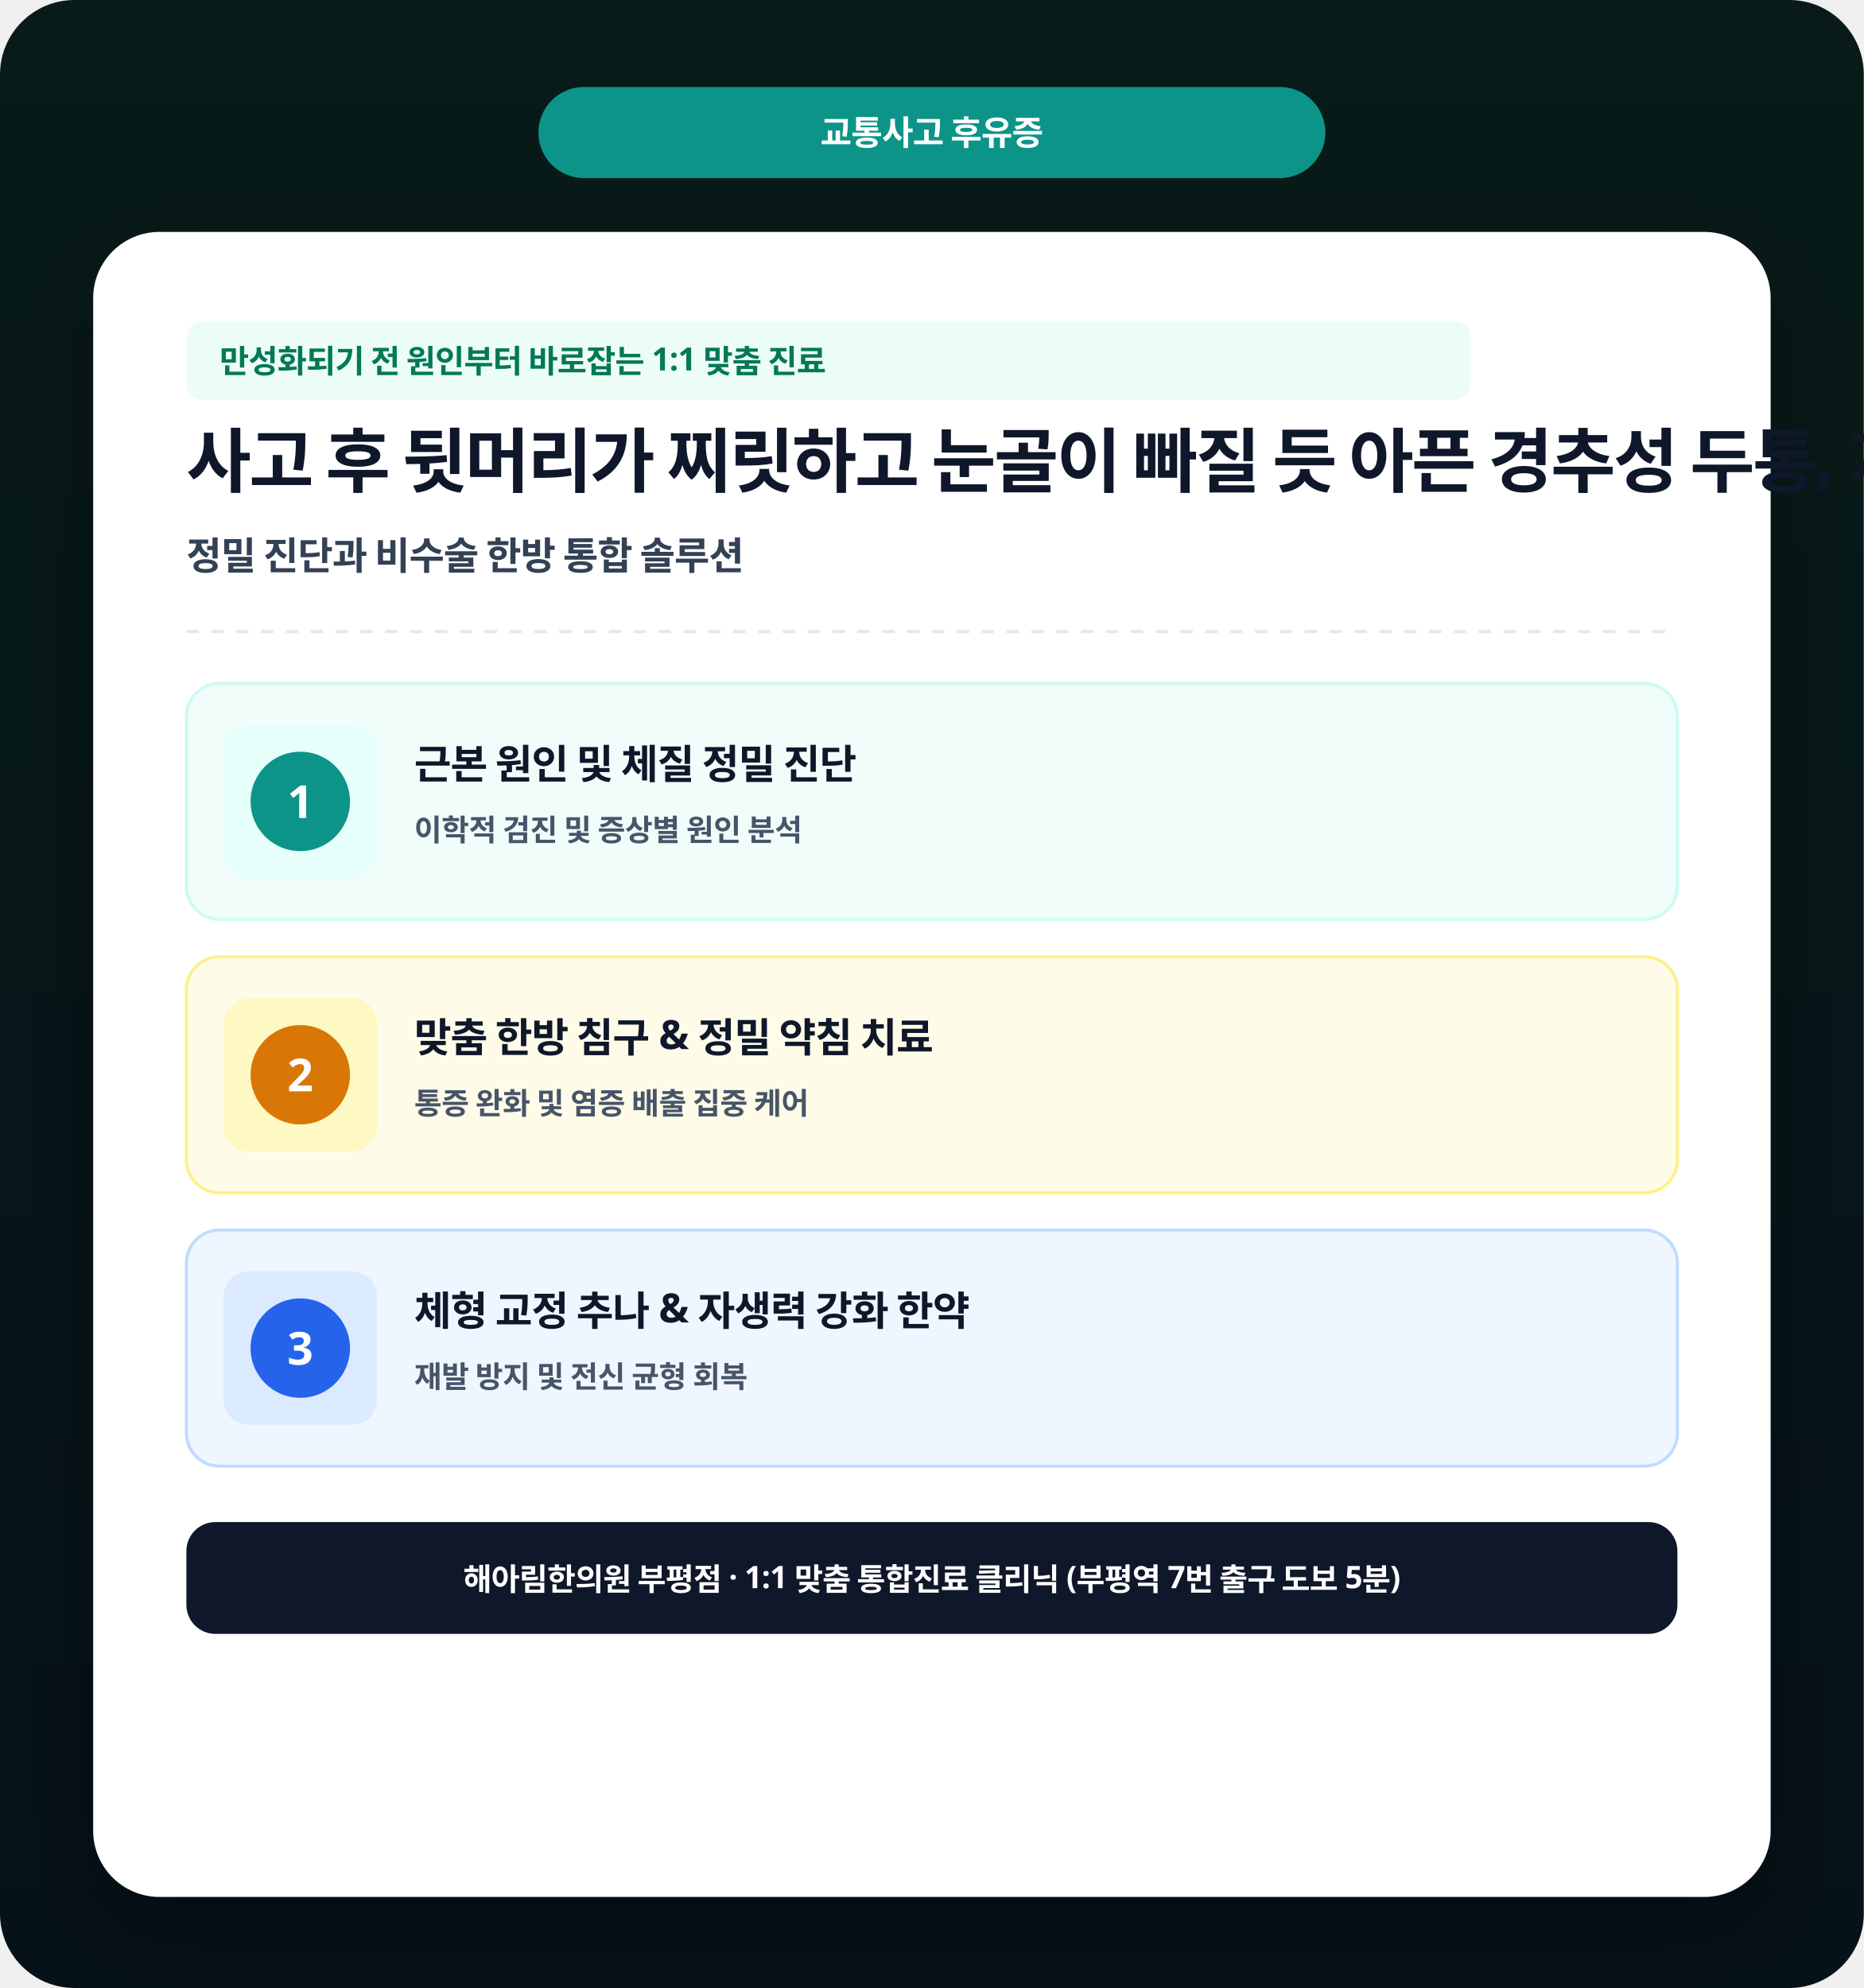
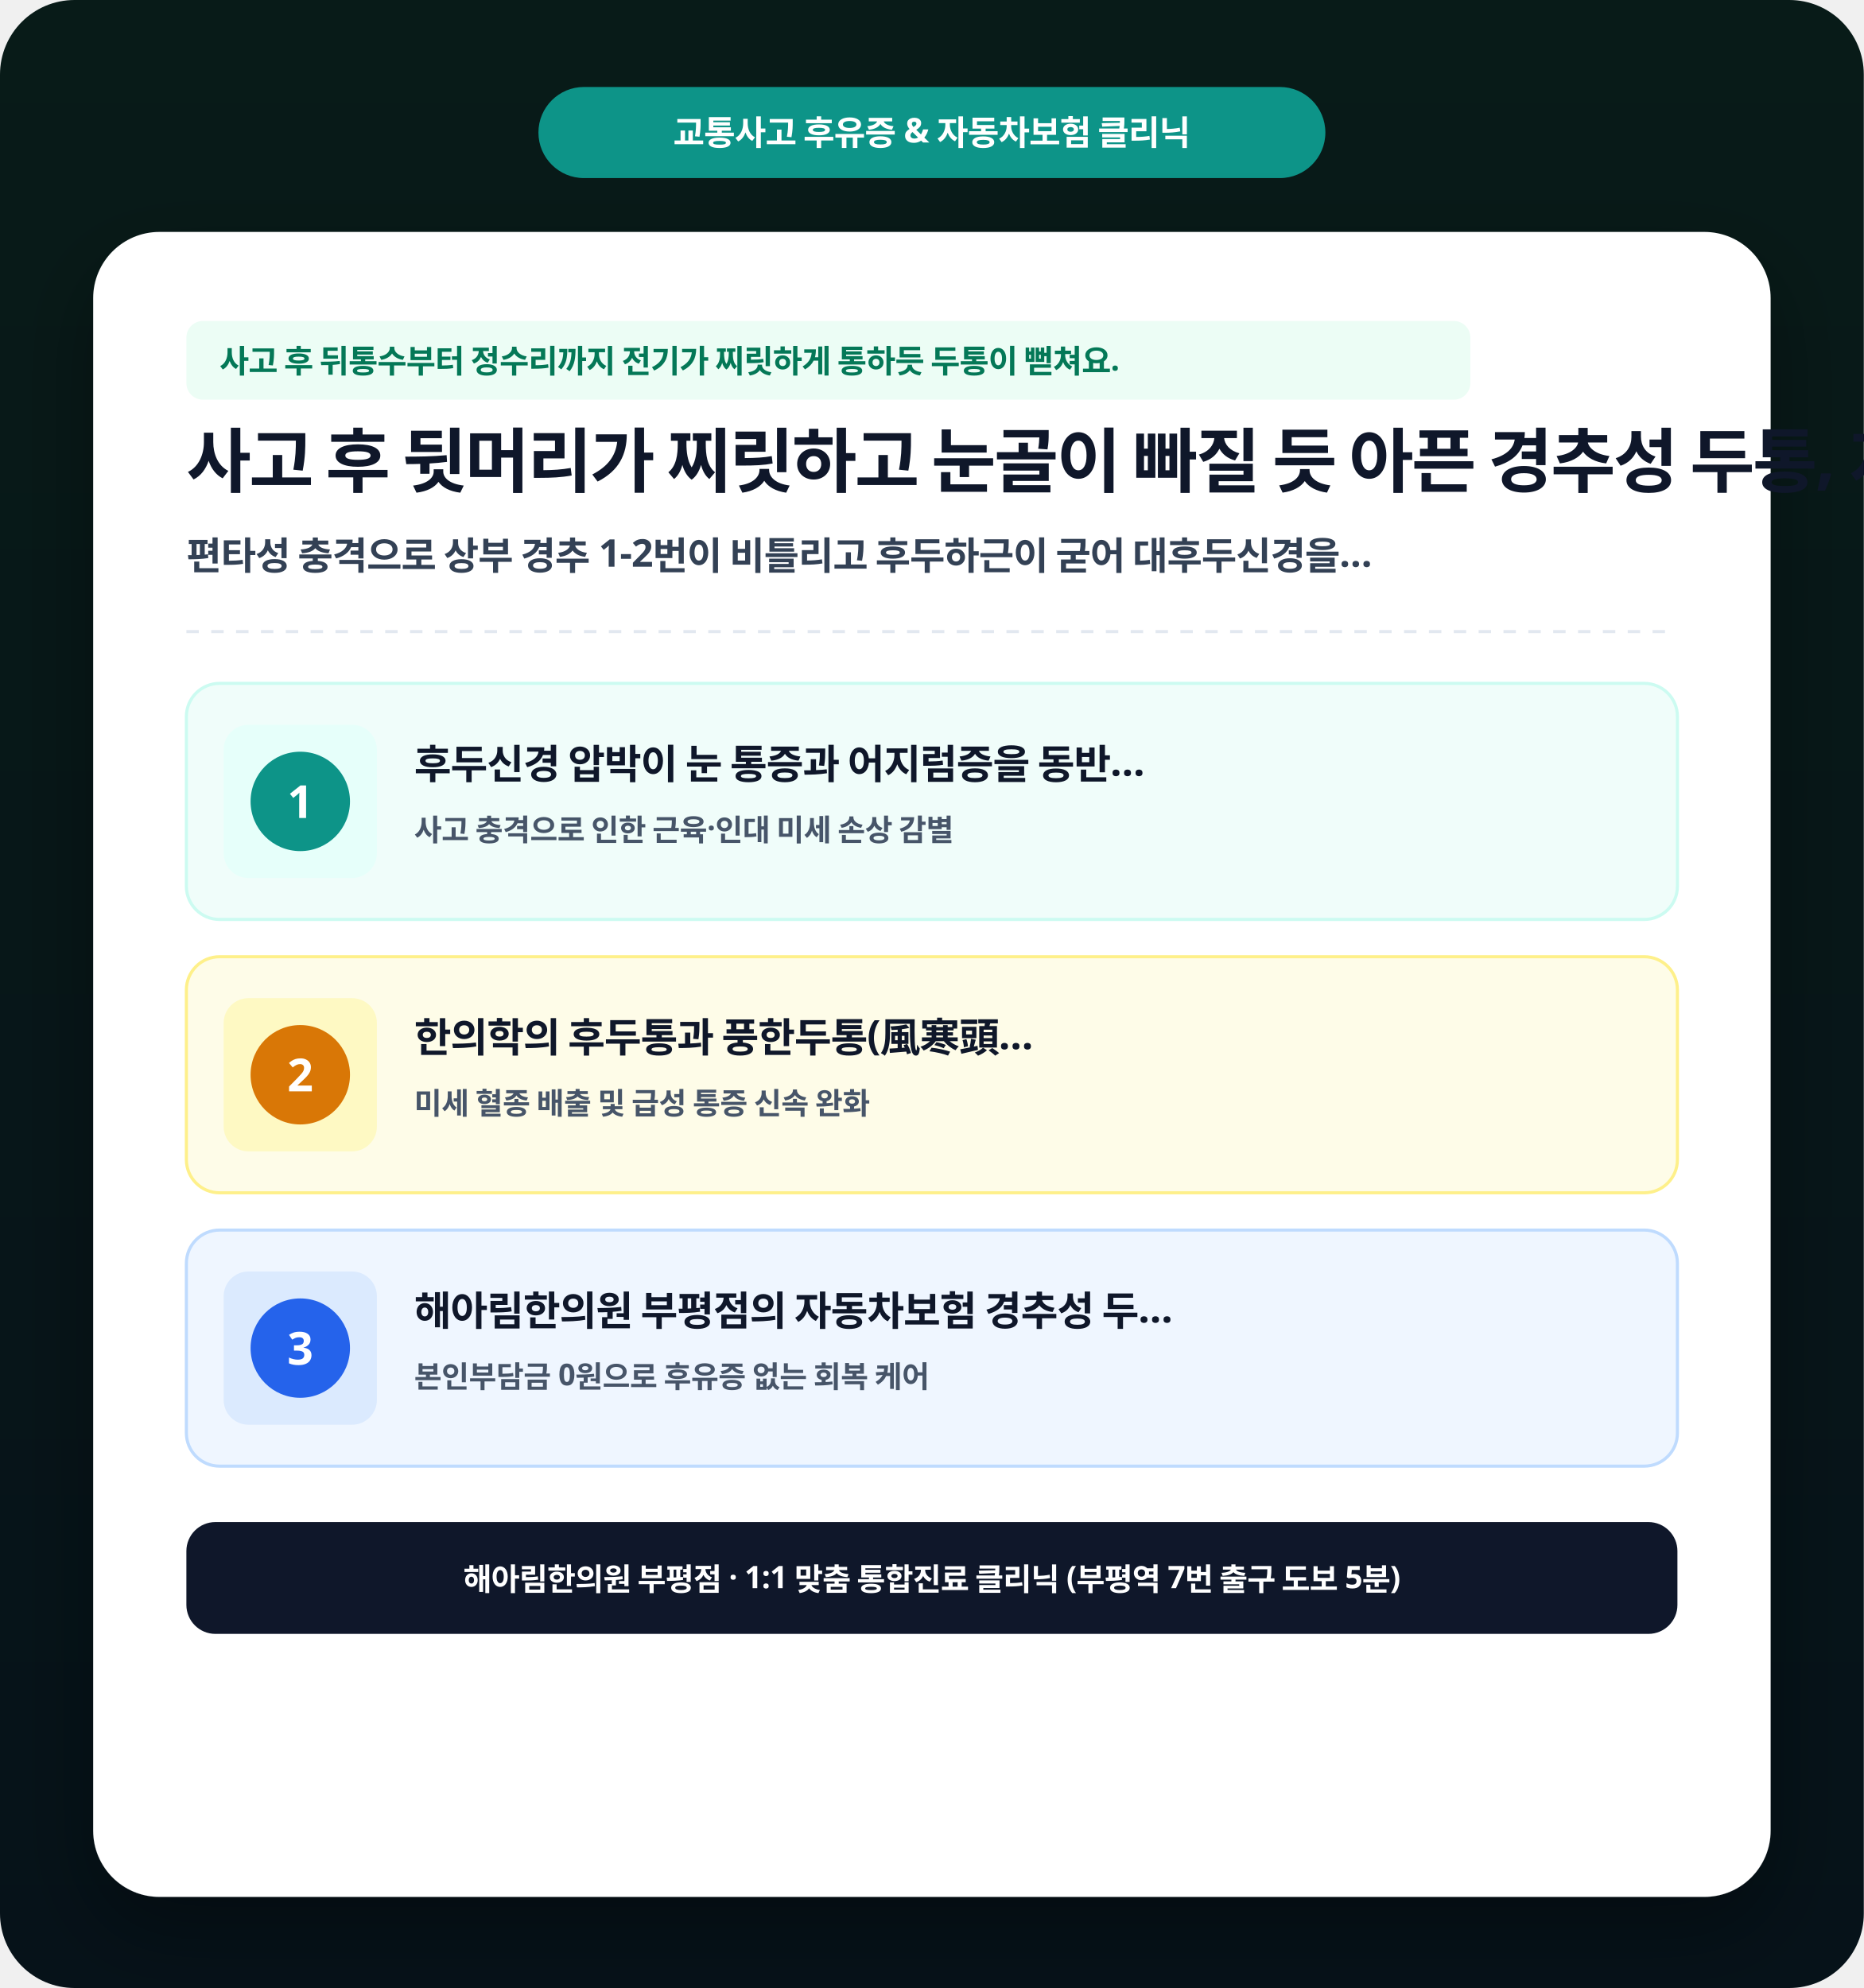
<svg xmlns="http://www.w3.org/2000/svg" width="900" height="960" viewBox="0 0 900 960">
  <defs>
    <linearGradient id="bgGrad" x1="0%" y1="0%" x2="0%" y2="100%">
      <stop offset="0%" stop-color="#081b18" />
      <stop offset="100%" stop-color="#061219" />
    </linearGradient>
    <filter id="cardShadow" x="-10%" y="-10%" width="120%" height="120%">
      <feDropShadow dx="0" dy="16" stdDeviation="20" flood-color="#000000" flood-opacity="0.35" />
    </filter>
  </defs>
  <rect x="0" y="0" width="900" height="960" rx="36" fill="url(#bgGrad)" />
  <g transform="translate(450, 64)">
    <rect x="-190" y="-22" width="380" height="44" rx="22" fill="#0d9488" />
    <text x="0" y="6" font-size="16.5" font-weight="900" fill="#ffffff" text-anchor="middle" font-family="Pretendard, 'Malgun Gothic', sans-serif" letter-spacing="-0.02em">
-       교통사고 후유증
+       교통사고 후유증 &amp; 자동차보험 클리닉
    </text>
  </g>
  <g filter="url(#cardShadow)">
    <rect x="45" y="112" width="810" height="804" rx="32" fill="#ffffff" />
  </g>
  <g transform="translate(90, 155)">
    <rect x="0" y="0" width="620" height="38" rx="8" fill="#ecfdf5" />
    <text x="16" y="25" font-size="15.5" font-weight="900" fill="#047857" font-family="Pretendard, 'Malgun Gothic', sans-serif" letter-spacing="-0.02em">
-       만성화되기 전 원인부터 바로잡는 1:1 맞춤 진료
+       사고 후 뒤통수부터 정수리까지 전기가 찌릿하게 통하듯 두통이 뻗쳐요.
    </text>
  </g>
  <g transform="translate(90, 235)">
    <text font-size="34" font-weight="900" fill="#0f172a" font-family="Pretendard, 'Malgun Gothic', sans-serif" letter-spacing="-0.03em">
      사고 후 뒷머리가 찌릿하고 눈골이 빠질 듯 아픈 경추성 두통, 자동차보험 대후두신경 감압 약침
    </text>
  </g>
  <g transform="translate(90, 275)">
    <text font-size="18.5" font-weight="800" fill="#334155" font-family="Pretendard, 'Malgun Gothic', sans-serif" letter-spacing="-0.02em">
-       정밀 진단과 비수술 한방 통합 솔루션
+       편타성 충격으로 상부 경추 1-2번이 비틀리고 후두하근이 굳어 대후두신경을…
    </text>
  </g>
  <line x1="90" y1="305" x2="810" y2="305" stroke="#e2e8f0" stroke-width="1.5" stroke-dasharray="6,6" />
  <g transform="translate(90, 330)">
    <rect x="0" y="0" width="720" height="114" rx="16" fill="#f0fdfa" stroke="#ccfbf1" stroke-width="1.5" />
    <rect x="18" y="20" width="74" height="74" rx="12" fill="#e6fffa" />
    <circle cx="55" cy="57" r="24" fill="#0d9488" />
    <text x="55" y="65" font-size="22" font-weight="900" fill="#ffffff" text-anchor="middle" font-family="Pretendard, 'Malgun Gothic', sans-serif">1</text>
    <text x="110" y="46" font-size="19.5" font-weight="900" fill="#0f172a" font-family="Pretendard, 'Malgun Gothic', sans-serif" letter-spacing="-0.02em">
-       근본 원인 및 체질 정밀 진단
+       후두신경 압박이 눈 통증과 어지럼증을 동반…
    </text>
    <text x="110" y="76" font-size="14.5" font-weight="600" fill="#475569" font-family="Pretendard, 'Malgun Gothic', sans-serif" letter-spacing="-0.01em">
-       이학적 검진 및 증상별 원인 분석
+       사고 충격으로 인한 근육·인대 미세 손상 감별
    </text>
  </g>
  <g transform="translate(90, 462)">
    <rect x="0" y="0" width="720" height="114" rx="16" fill="#fefce8" stroke="#fef08a" stroke-width="1.5" />
    <rect x="18" y="20" width="74" height="74" rx="12" fill="#fef9c3" />
    <circle cx="55" cy="57" r="24" fill="#d97706" />
    <text x="55" y="65" font-size="22" font-weight="900" fill="#ffffff" text-anchor="middle" font-family="Pretendard, 'Malgun Gothic', sans-serif">2</text>
    <text x="110" y="46" font-size="19.5" font-weight="900" fill="#0f172a" font-family="Pretendard, 'Malgun Gothic', sans-serif" letter-spacing="-0.02em">
-       맞춤 한방 침구 &amp; 정밀 약침 치료
+       한의학의 후두통과 풍한두통(風寒頭…
    </text>
    <text x="110" y="76" font-size="14.5" font-weight="600" fill="#475569" font-family="Pretendard, 'Malgun Gothic', sans-serif" letter-spacing="-0.01em">
-       통증 완화 및 염증 배출 집중 케어
+       미세 혈종 배출 및 급성 통증 신속 완화
    </text>
  </g>
  <g transform="translate(90, 594)">
    <rect x="0" y="0" width="720" height="114" rx="16" fill="#eff6ff" stroke="#bfdbfe" stroke-width="1.5" />
    <rect x="18" y="20" width="74" height="74" rx="12" fill="#dbeafe" />
    <circle cx="55" cy="57" r="24" fill="#2563eb" />
    <text x="55" y="65" font-size="22" font-weight="900" fill="#ffffff" text-anchor="middle" font-family="Pretendard, 'Malgun Gothic', sans-serif">3</text>
    <text x="110" y="46" font-size="19.5" font-weight="900" fill="#0f172a" font-family="Pretendard, 'Malgun Gothic', sans-serif" letter-spacing="-0.02em">
-       체형 교정 추나 &amp; 자생력 강화 한약
+       해아림한의원 부평점의 자동차보험 경추성 두…
    </text>
    <text x="110" y="76" font-size="14.5" font-weight="600" fill="#475569" font-family="Pretendard, 'Malgun Gothic', sans-serif" letter-spacing="-0.01em">
-       재발 방지 및 전신 균형 회복
+       본인부담금 0원으로 후유증 없는 회복 케어
    </text>
  </g>
  <g transform="translate(90, 735)">
    <rect x="0" y="0" width="720" height="54" rx="14" fill="#0f172a" />
    <text x="360" y="33" font-size="15" font-weight="800" fill="#ffffff" text-anchor="middle" font-family="Pretendard, 'Malgun Gothic', sans-serif" letter-spacing="-0.02em">
      해아림한의원 부평점 · 1:1 맞춤 통합진료 클리닉 (부평역 7번 출구 도보 5분)
    </text>
  </g>
</svg>
